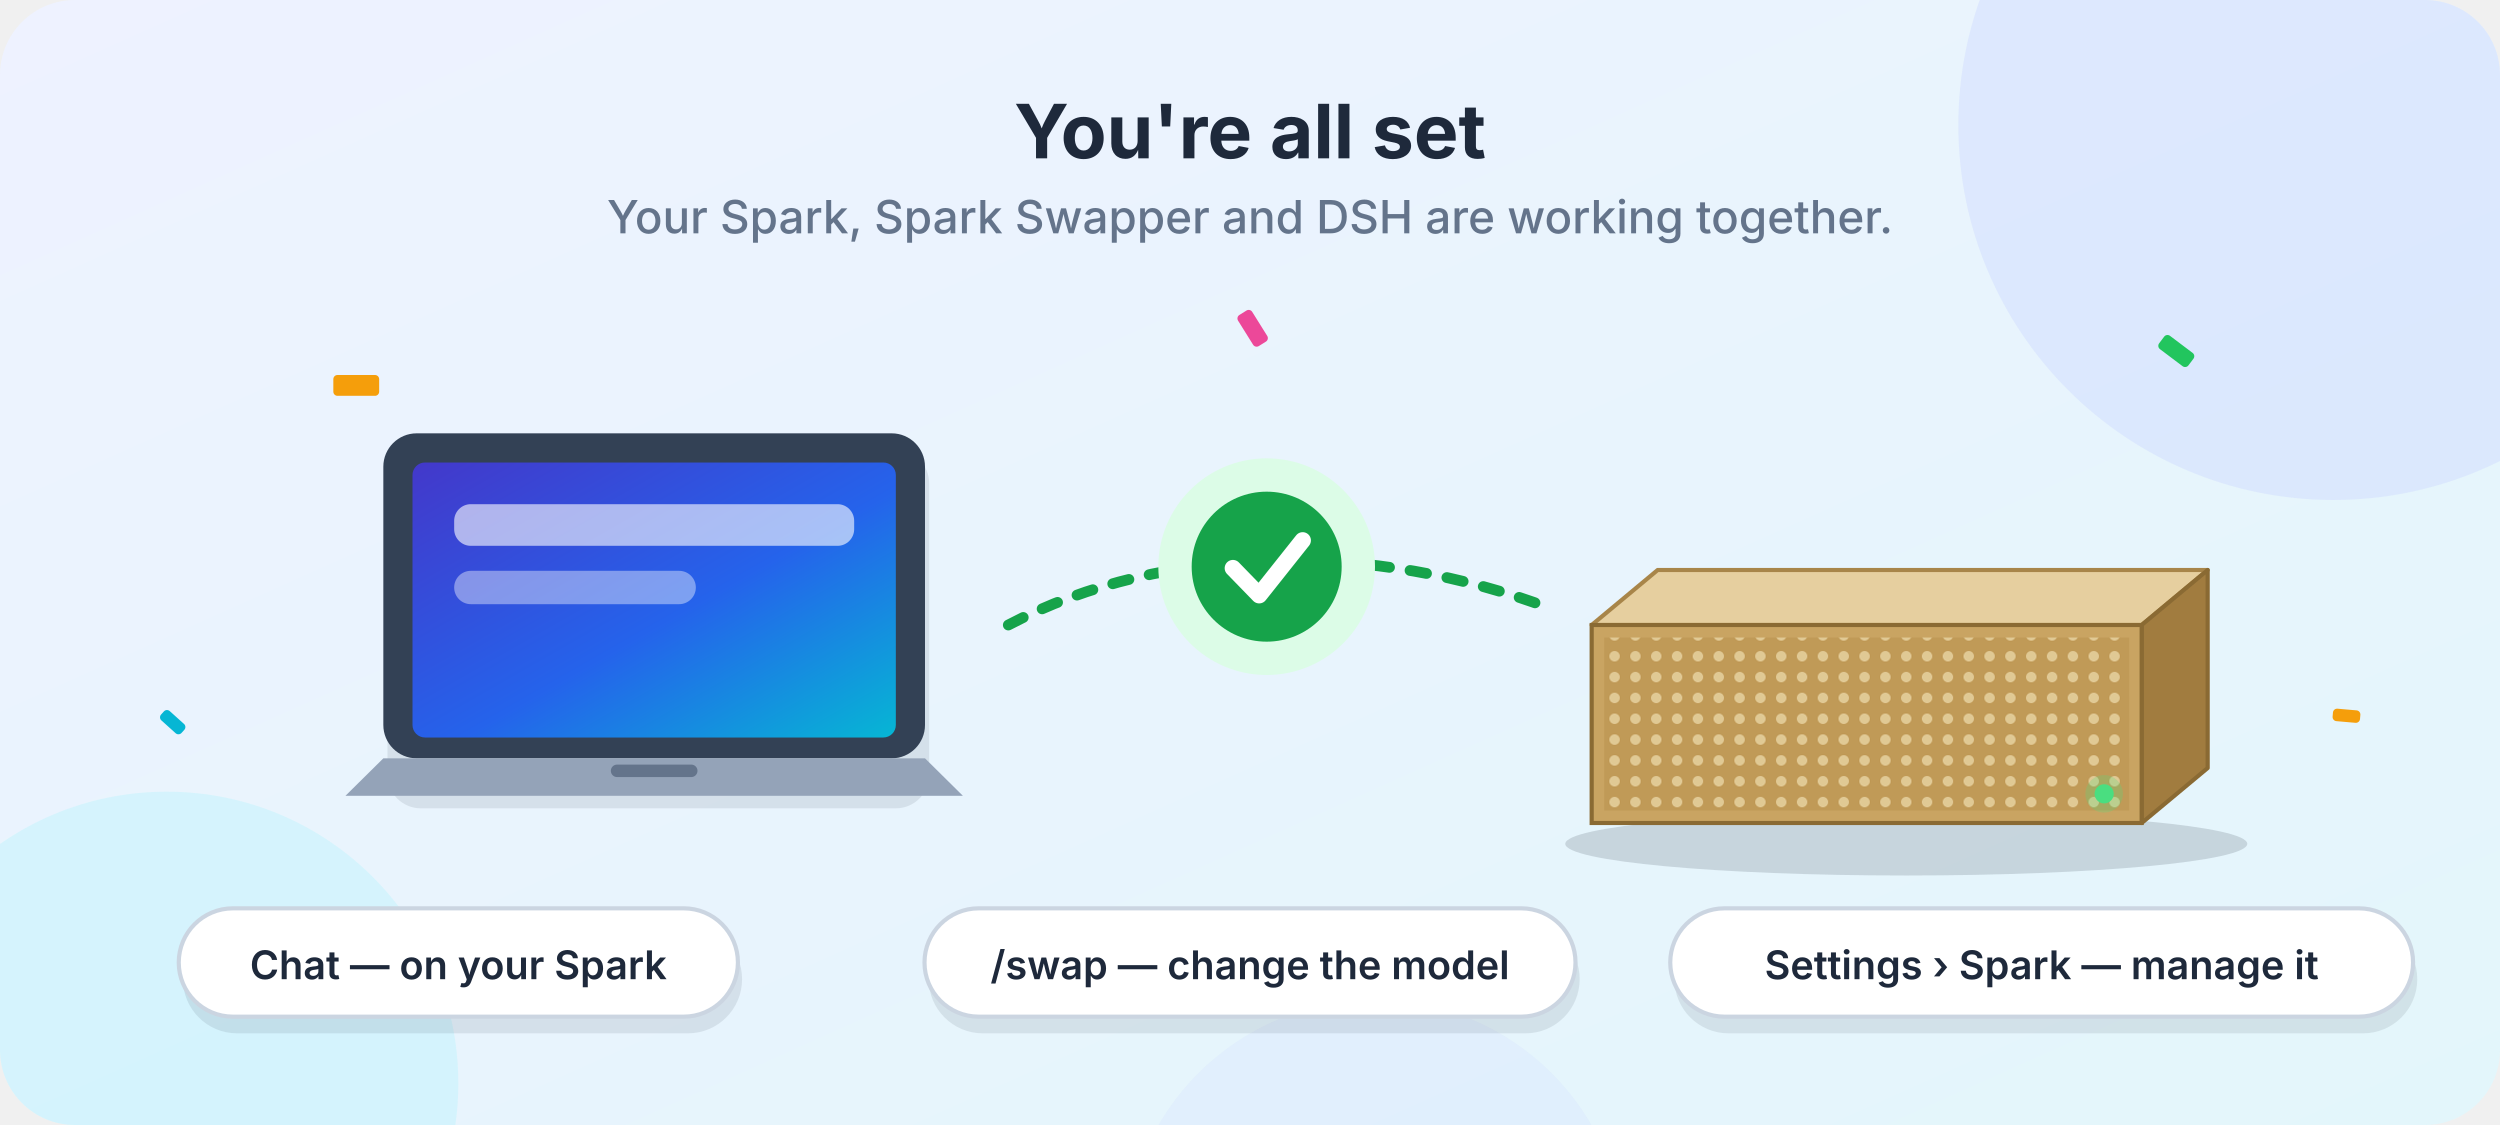
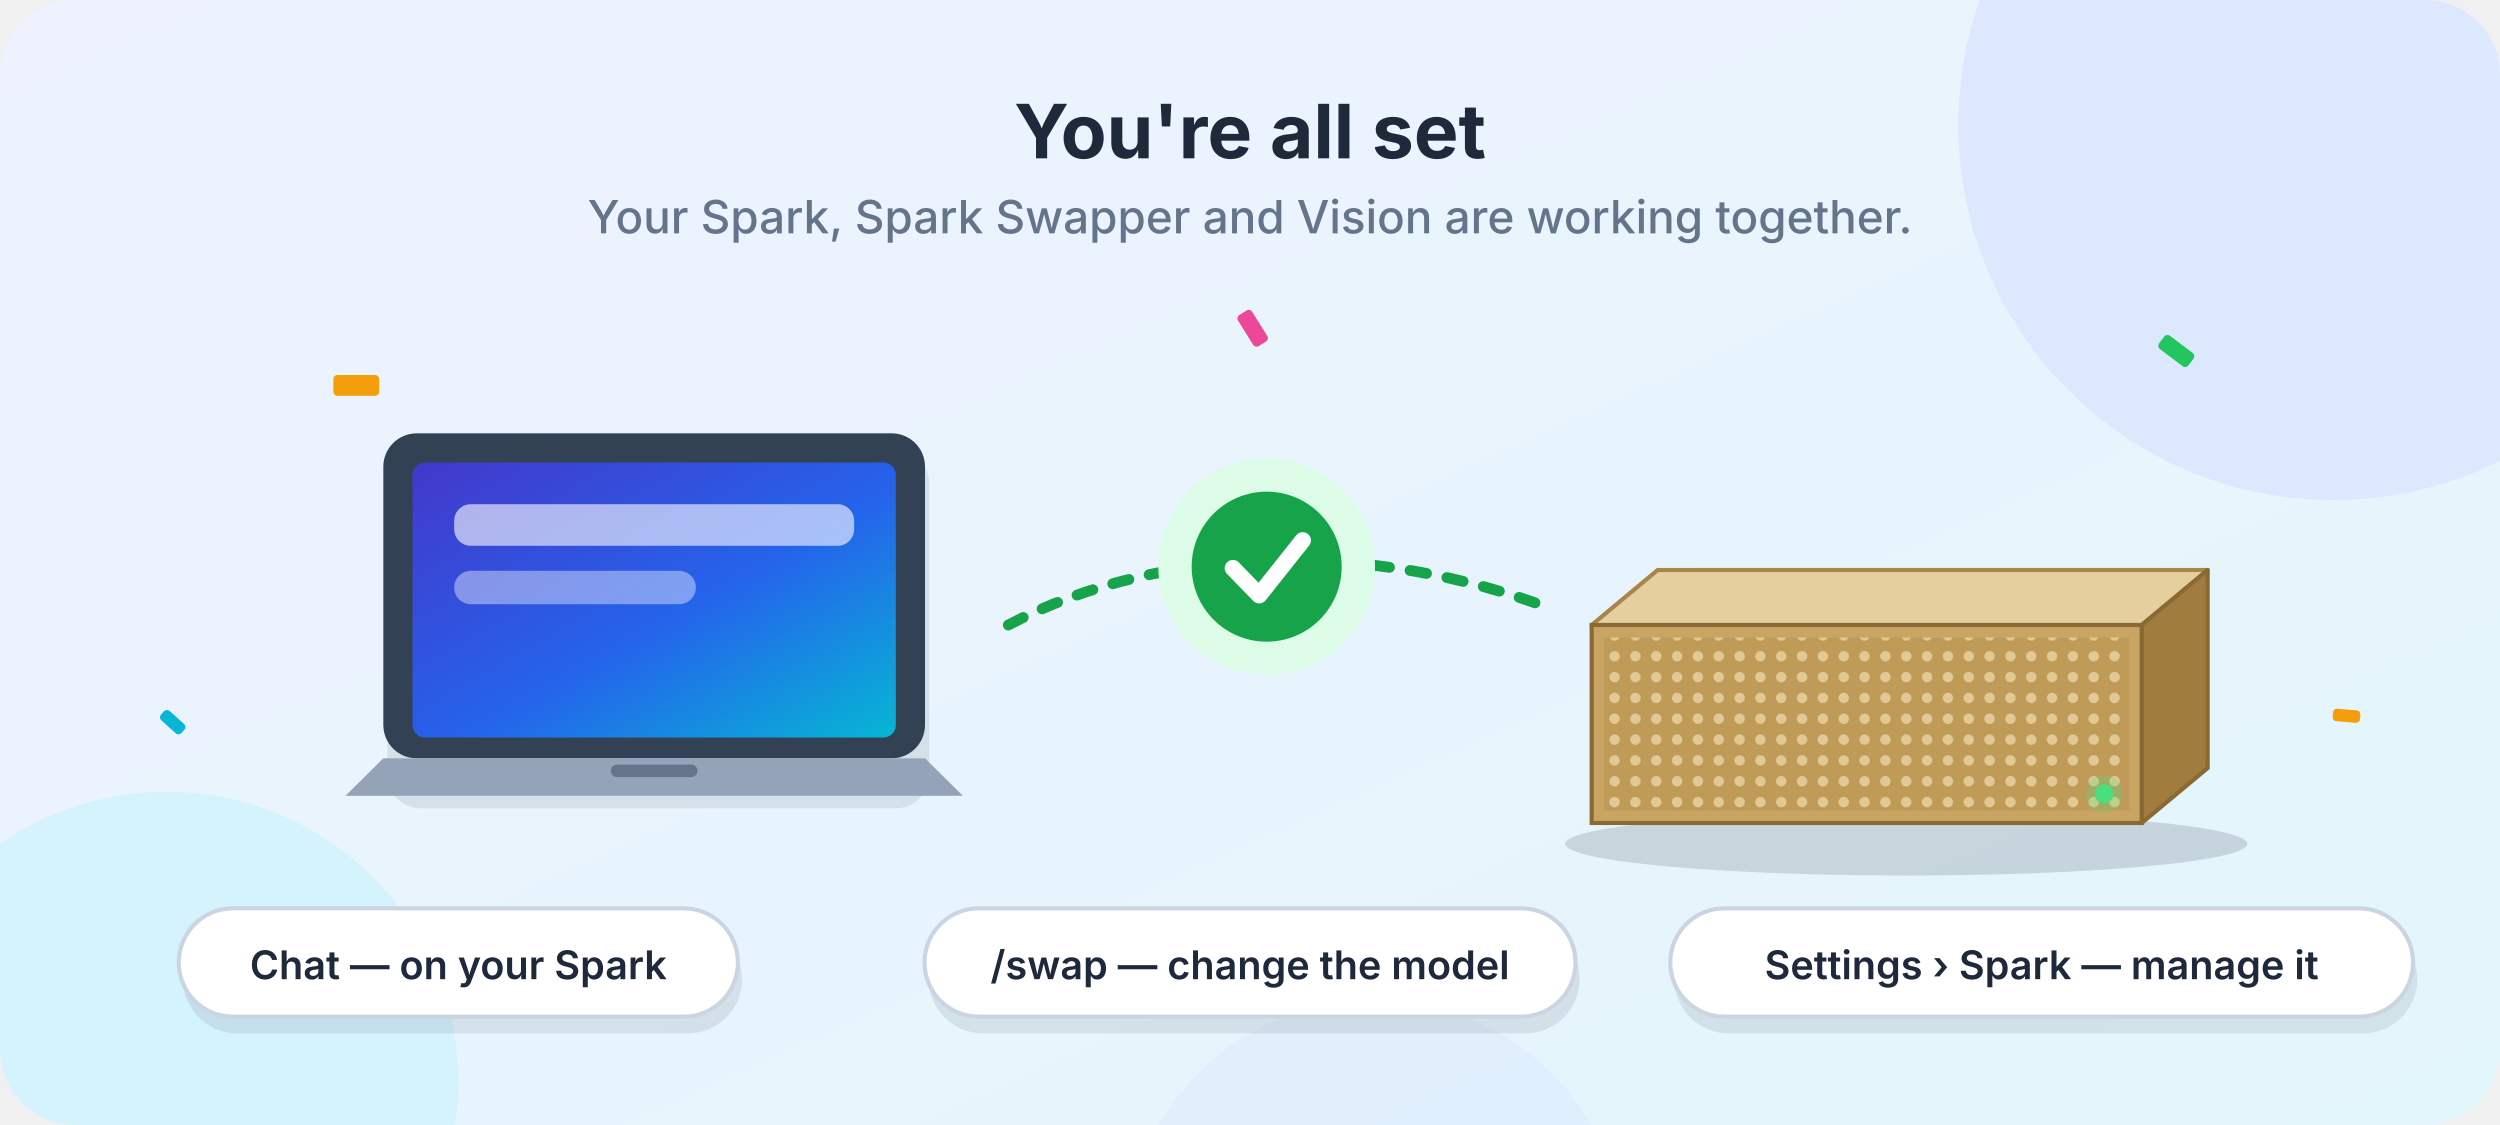
<svg xmlns="http://www.w3.org/2000/svg" width="600" height="270" viewBox="0 0 600 270">
  <defs>
    <linearGradient id="bg" x1="0" y1="0" x2="1" y2="1">
      <stop offset="0" stop-color="#eef2ff" />
      <stop offset="1" stop-color="#e3f6fb" />
    </linearGradient>
    <linearGradient id="brand" x1="0" y1="0" x2="1" y2="1">
      <stop offset="0" stop-color="#4338ca" />
      <stop offset="0.55" stop-color="#2563eb" />
      <stop offset="1" stop-color="#06b6d4" />
    </linearGradient>
    <linearGradient id="brandH" x1="0" y1="0" x2="1" y2="0">
      <stop offset="0" stop-color="#4338ca" />
      <stop offset="0.55" stop-color="#2563eb" />
      <stop offset="1" stop-color="#06b6d4" />
    </linearGradient>
    <pattern id="mesh" width="5" height="5" patternUnits="userSpaceOnUse">
      <rect width="5" height="5" fill="#c09a57" />
      <circle cx="2.5" cy="2.5" r="1.25" fill="#e9d4a4" opacity="0.8" />
    </pattern>
    <clipPath id="frame">
      <rect x="0" y="0" width="600" height="270" rx="18" />
    </clipPath>
  </defs>
  <g clip-path="url(#frame)">
    <rect width="600" height="270" fill="url(#bg)" />
    <circle cx="560" cy="30" r="90" fill="#c7d2fe" opacity="0.35" />
    <circle cx="40" cy="260" r="70" fill="#a5f3fc" opacity="0.3" />
    <circle cx="330.0" cy="300" r="60" fill="#c7d2fe" opacity="0.18" />
    <rect x="80" y="90" width="11.0" height="5" rx="1" fill="#f59e0b" transform="rotate(0 80 90)" />
    <rect x="520" y="80" width="8.8" height="4" rx="1" fill="#22c55e" transform="rotate(37 520 80)" />
    <rect x="470" y="230" width="11.0" height="5" rx="1" fill="#06b6d4" transform="rotate(74 470 230)" />
    <rect x="120" y="226" width="8.8" height="4" rx="1" fill="#6366f1" transform="rotate(21 120 226)" />
    <rect x="300" y="74" width="8.8" height="4" rx="1" fill="#ec4899" transform="rotate(58 300 74)" />
    <rect x="560" y="170" width="6.6" height="3" rx="1" fill="#f59e0b" transform="rotate(5 560 170)" />
    <rect x="40" y="170" width="6.6" height="3" rx="1" fill="#06b6d4" transform="rotate(42 40 170)" />
    <rect x="93" y="108" width="130" height="86.0" rx="8" fill="#1e293b" opacity="0.1" />
    <rect x="92" y="104" width="130" height="78.0" rx="8" fill="#334155" />
    <rect x="99" y="111" width="116" height="66.0" rx="3" fill="url(#brand)" />
    <path d="M82.9,191.0 L231.1,191.0 L222,182.0 L92,182.0 Z" fill="#94a3b8" />
    <rect x="146.6" y="183.5" width="20.8" height="3" rx="1.5" fill="#64748b" />
    <rect x="109" y="121" width="96" height="10" rx="4" fill="#ffffff" opacity="0.6" />
    <rect x="109" y="137" width="58.0" height="8" rx="4" fill="#ffffff" opacity="0.4" />
    <ellipse cx="457.504" cy="202.52" rx="81.84" ry="7.603" fill="#1e293b" opacity="0.16" />
    <path d="M382,150 L397.84,136.8 L529.84,136.8 L514,150 Z" fill="#e6cf9f" stroke="#a88549" stroke-width="1" stroke-linecap="round" stroke-linejoin="round" />
    <path d="M514,150 L529.84,136.8 L529.84,184.32 L514,197.52 Z" fill="#a17c3f" stroke="#8a6a33" stroke-width="1" stroke-linecap="round" stroke-linejoin="round" />
    <rect x="382" y="150" width="132" height="47.52" rx="0" fill="#c9a462" stroke="#8a6a33" stroke-width="1" />
    <rect x="385" y="153" width="126" height="41.52" rx="0" fill="url(#mesh)" />
    <circle cx="505" cy="190.52" r="2.3" fill="#4ade80" />
    <circle cx="505" cy="190.52" r="4.5" fill="#4ade80" opacity="0.25" />
    <path d="M242,150 C280,130 330,130 372,146" fill="none" stroke="#16a34a" stroke-width="2.6" stroke-linecap="round" stroke-linejoin="round" stroke-dasharray="4 5" />
    <circle cx="304" cy="136" r="26" fill="#dcfce7" />
    <circle cx="304" cy="136" r="18" fill="#16a34a" />
    <path d="M295.9,136.36 L302.2,142.84 L312.64,129.7" fill="none" stroke="#ffffff" stroke-width="3.96" stroke-linecap="round" stroke-linejoin="round" />
    <rect x="43.9" y="222" width="134.2" height="26" rx="13" fill="#1e293b" opacity="0.1" />
    <rect x="42.9" y="218" width="134.2" height="26" rx="13" fill="#ffffff" stroke="#cbd5e1" stroke-width="1" />
    <text x="110" y="235" font-family="Inter, 'Segoe UI', 'Liberation Sans', Arial, sans-serif" font-size="9.5" font-weight="600" fill="#1e293b" text-anchor="middle">Chat — on your Spark</text>
    <rect x="222.88" y="222" width="156.24" height="26" rx="13" fill="#1e293b" opacity="0.1" />
    <rect x="221.88" y="218" width="156.24" height="26" rx="13" fill="#ffffff" stroke="#cbd5e1" stroke-width="1" />
    <text x="300" y="235" font-family="Inter, 'Segoe UI', 'Liberation Sans', Arial, sans-serif" font-size="9.5" font-weight="600" fill="#1e293b" text-anchor="middle">/swap — change the model</text>
    <rect x="401.86" y="222" width="178.28" height="26" rx="13" fill="#1e293b" opacity="0.1" />
    <rect x="400.86" y="218" width="178.28" height="26" rx="13" fill="#ffffff" stroke="#cbd5e1" stroke-width="1" />
    <text x="490" y="235" font-family="Inter, 'Segoe UI', 'Liberation Sans', Arial, sans-serif" font-size="9.5" font-weight="600" fill="#1e293b" text-anchor="middle">Settings › Spark — manage it</text>
    <text x="300" y="38" font-family="Inter, 'Segoe UI', 'Liberation Sans', Arial, sans-serif" font-size="18" font-weight="700" fill="#1e293b" text-anchor="middle">You're all set</text>
-     <text x="300" y="56" font-family="Inter, 'Segoe UI', 'Liberation Sans', Arial, sans-serif" font-size="11" font-weight="500" fill="#64748b" text-anchor="middle">Your Spark, Spark Swapper and DSH are working together.</text>
+     <text x="300" y="56" font-family="Inter, 'Segoe UI', 'Liberation Sans', Arial, sans-serif" font-size="11" font-weight="500" fill="#64748b" text-anchor="middle">Your Spark, Spark Swapper and Vision are working together.</text>
  </g>
</svg>
